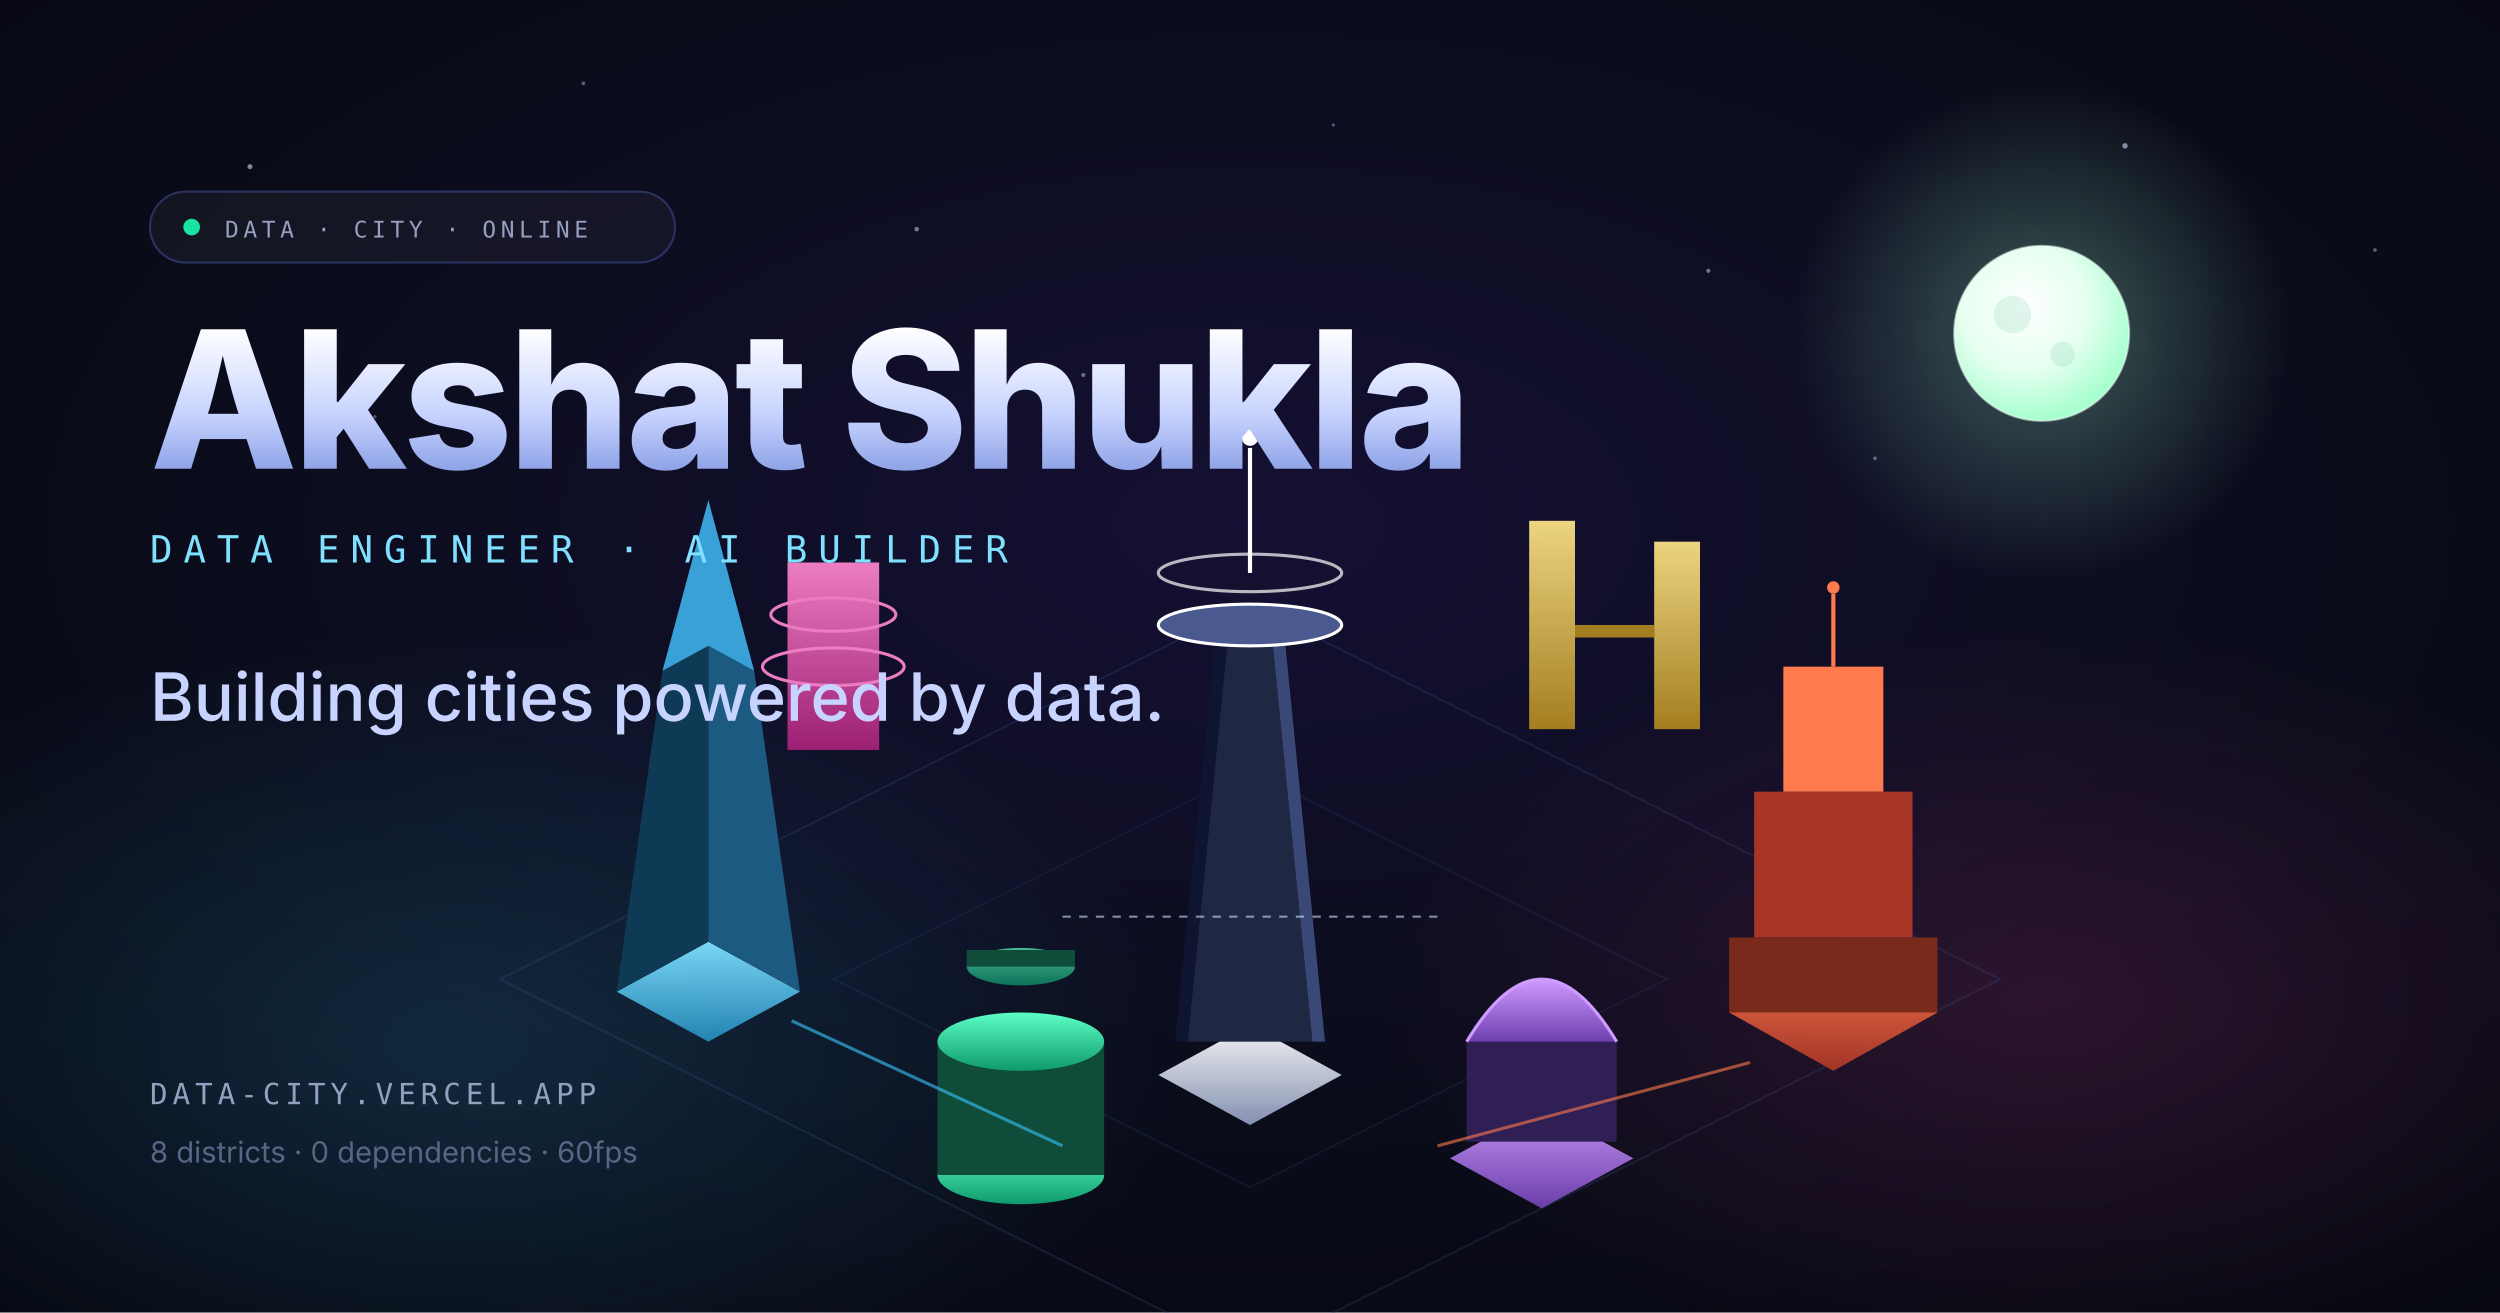
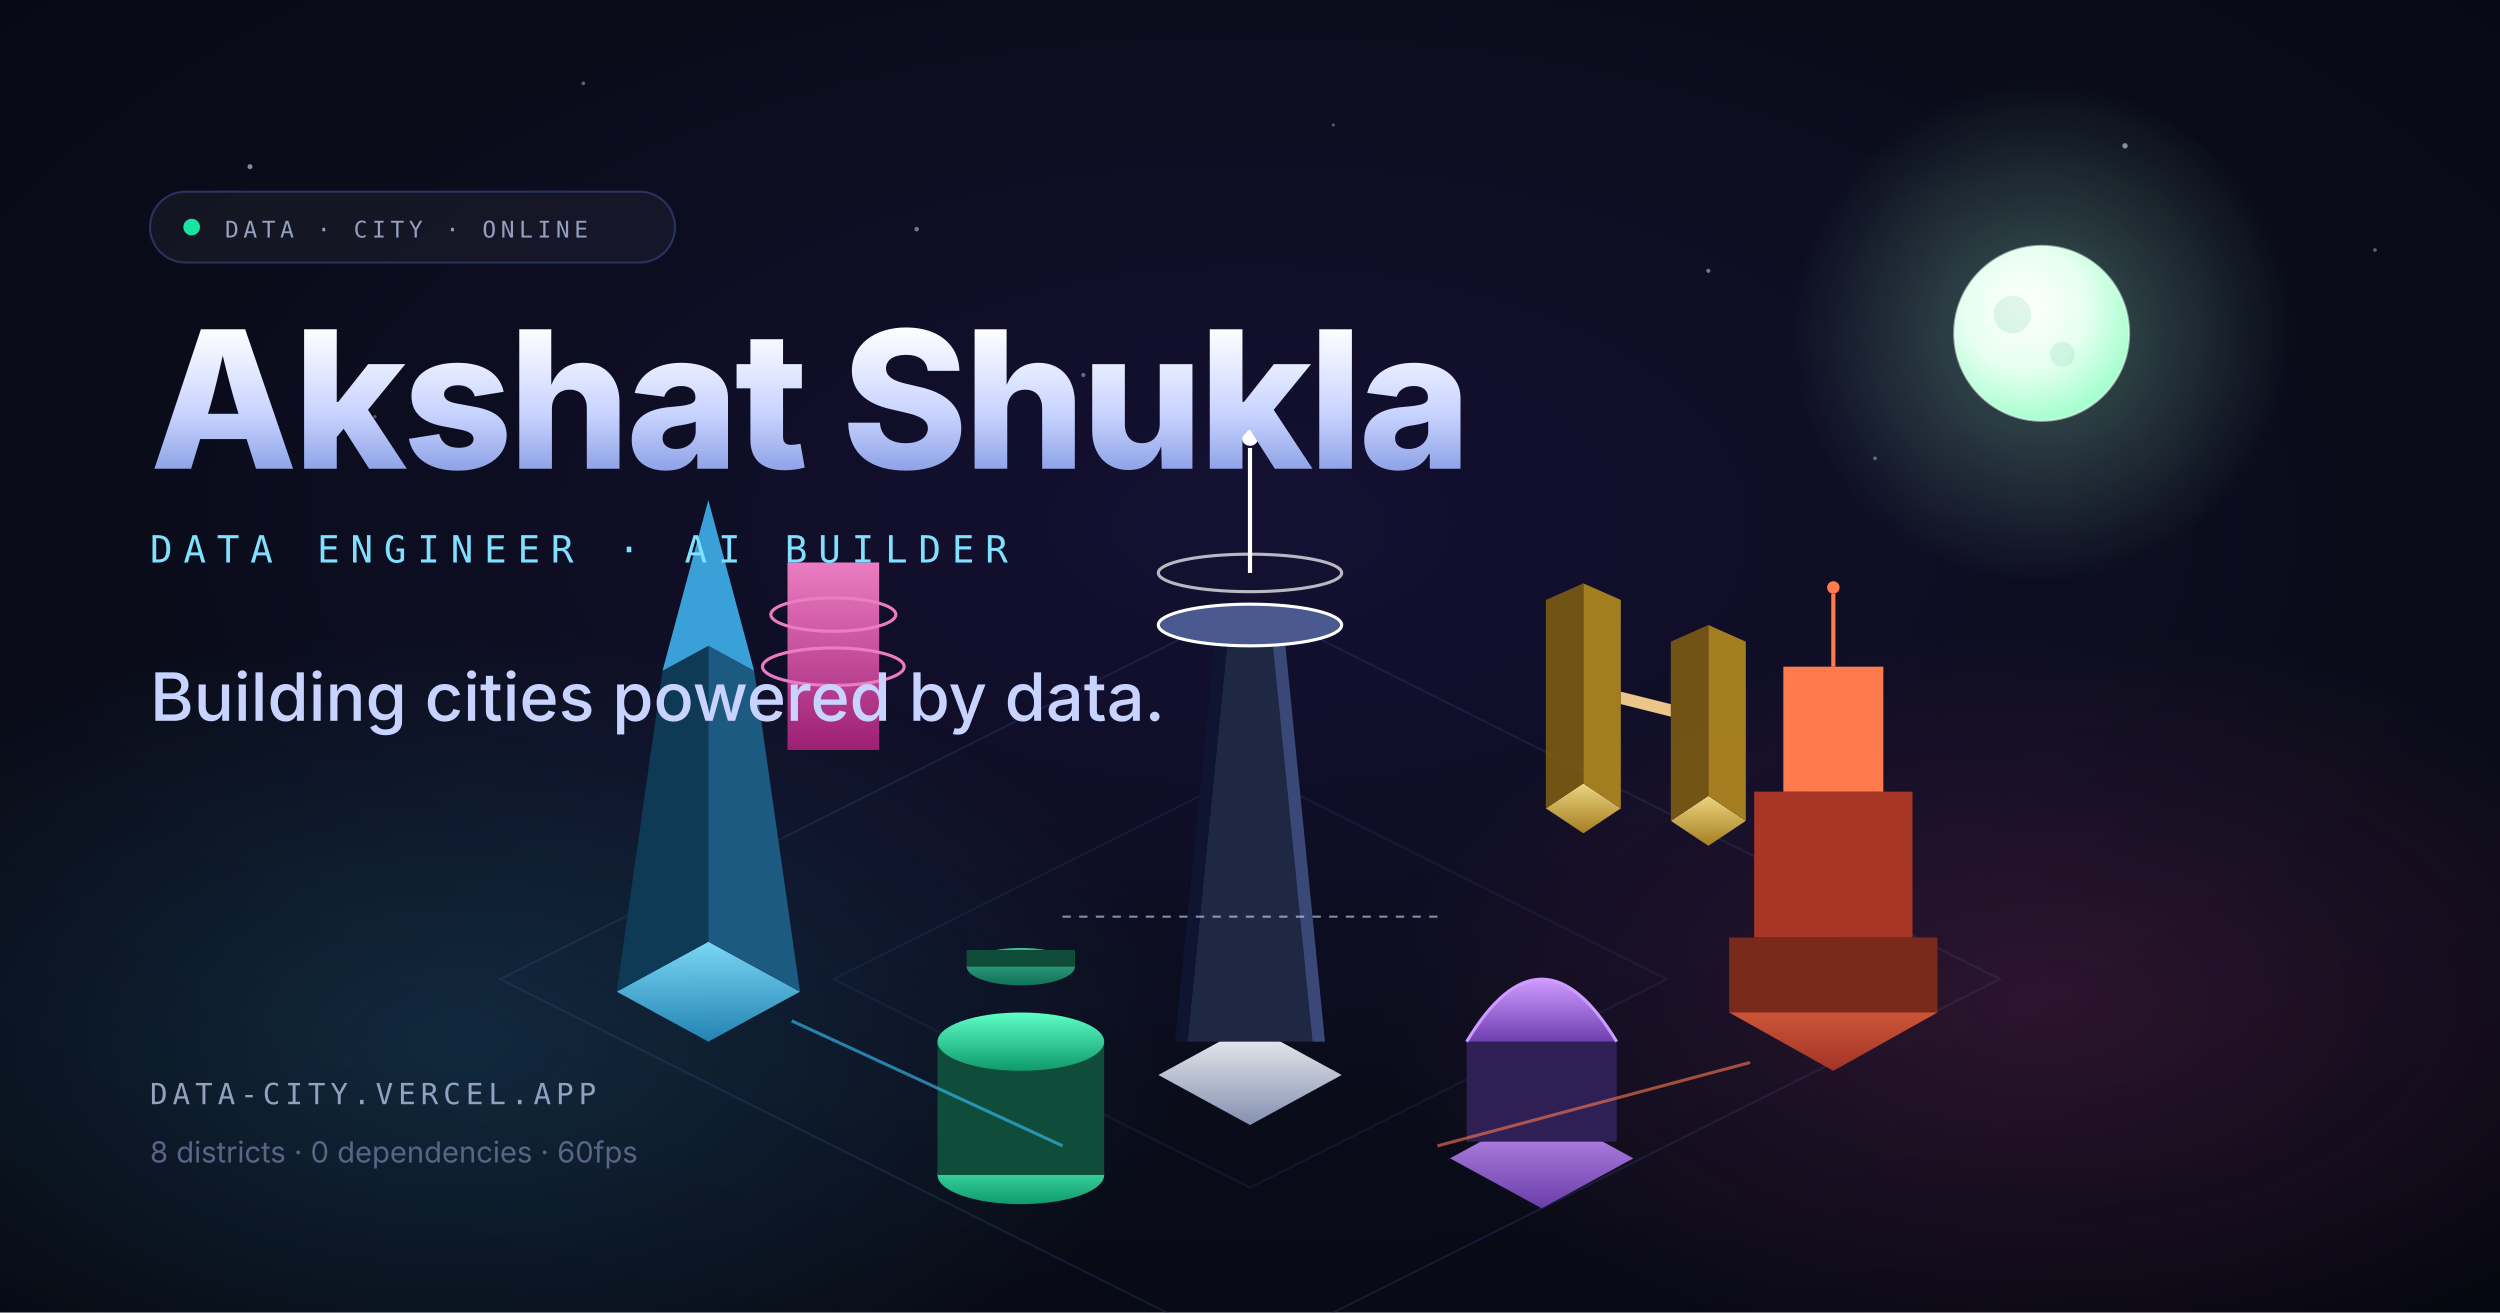
<svg xmlns="http://www.w3.org/2000/svg" viewBox="0 0 1200 630" width="1200" height="630">
  <defs>
    <radialGradient id="bg" cx="50%" cy="40%" r="80%">
      <stop offset="0%" stop-color="#141033" />
      <stop offset="55%" stop-color="#0a0c1a" />
      <stop offset="100%" stop-color="#06070f" />
    </radialGradient>
    <radialGradient id="lampL" cx="50%" cy="50%" r="50%">
      <stop offset="0%" stop-color="#39c6ff" stop-opacity="0.16" />
      <stop offset="100%" stop-color="#39c6ff" stop-opacity="0" />
    </radialGradient>
    <radialGradient id="lampR" cx="50%" cy="50%" r="50%">
      <stop offset="0%" stop-color="#ff48b0" stop-opacity="0.14" />
      <stop offset="100%" stop-color="#ff48b0" stop-opacity="0" />
    </radialGradient>
    <radialGradient id="moon" cx="40%" cy="35%" r="65%">
      <stop offset="0%" stop-color="#ffffff" />
      <stop offset="55%" stop-color="#e6fff0" />
      <stop offset="100%" stop-color="#a7ffcf" />
    </radialGradient>
    <radialGradient id="moonGlow" cx="50%" cy="50%" r="50%">
      <stop offset="0%" stop-color="#a7ffcf" stop-opacity="0.32" />
      <stop offset="100%" stop-color="#a7ffcf" stop-opacity="0" />
    </radialGradient>
    <linearGradient id="name" x1="0" y1="0" x2="0" y2="1">
      <stop offset="0%" stop-color="#ffffff" />
      <stop offset="60%" stop-color="#c8d4ff" />
      <stop offset="100%" stop-color="#8ea2e6" />
    </linearGradient>
    <linearGradient id="orange" x1="0" y1="0" x2="0" y2="1">
      <stop offset="0%" stop-color="#ff7a4d" />
      <stop offset="100%" stop-color="#a83626" />
    </linearGradient>
    <linearGradient id="cyan" x1="0" y1="0" x2="0" y2="1">
      <stop offset="0%" stop-color="#7fe0ff" />
      <stop offset="100%" stop-color="#2387b8" />
    </linearGradient>
    <linearGradient id="violet" x1="0" y1="0" x2="0" y2="1">
      <stop offset="0%" stop-color="#cf9bff" />
      <stop offset="100%" stop-color="#6e3fb0" />
    </linearGradient>
    <linearGradient id="green" x1="0" y1="0" x2="0" y2="1">
      <stop offset="0%" stop-color="#5dffc6" />
      <stop offset="100%" stop-color="#0f9a6c" />
    </linearGradient>
    <linearGradient id="amber" x1="0" y1="0" x2="0" y2="1">
      <stop offset="0%" stop-color="#ffe588" />
      <stop offset="100%" stop-color="#b08820" />
    </linearGradient>
    <linearGradient id="magenta" x1="0" y1="0" x2="0" y2="1">
      <stop offset="0%" stop-color="#ff86cf" />
      <stop offset="100%" stop-color="#a8217a" />
    </linearGradient>
    <linearGradient id="white" x1="0" y1="0" x2="0" y2="1">
      <stop offset="0%" stop-color="#ffffff" />
      <stop offset="100%" stop-color="#8a96b8" />
    </linearGradient>
  </defs>
  <rect width="1200" height="630" fill="url(#bg)" />
  <ellipse cx="220" cy="500" rx="350" ry="200" fill="url(#lampL)" />
  <ellipse cx="980" cy="480" rx="320" ry="180" fill="url(#lampR)" />
  <g fill="#cfe0ff">
    <circle cx="120" cy="80" r="1.2" opacity="0.6" />
    <circle cx="280" cy="40" r="0.9" opacity="0.4" />
    <circle cx="440" cy="110" r="1.1" opacity="0.5" />
    <circle cx="640" cy="60" r="0.8" opacity="0.35" />
    <circle cx="820" cy="130" r="1" opacity="0.5" />
    <circle cx="1020" cy="70" r="1.3" opacity="0.6" />
    <circle cx="1140" cy="120" r="0.9" opacity="0.4" />
    <circle cx="180" cy="200" r="0.8" opacity="0.35" />
    <circle cx="520" cy="180" r="1" opacity="0.45" />
    <circle cx="900" cy="220" r="0.9" opacity="0.4" />
  </g>
  <g>
    <circle cx="980" cy="160" r="120" fill="url(#moonGlow)" />
    <circle cx="980" cy="160" r="42" fill="url(#moon)" />
    <circle cx="980" cy="160" r="42" fill="none" stroke="#e6fff0" stroke-opacity="0.55" stroke-width="1" />
    <circle cx="966" cy="151" r="9" fill="#5fc99a" opacity="0.18" />
    <circle cx="990" cy="170" r="6" fill="#5fc99a" opacity="0.18" />
  </g>
  <g transform="translate(600 470)">
    <path d="M -360 0 L 0 -180 L 360 0 L 0 180 Z" fill="none" stroke="#3a4d8a" stroke-opacity="0.25" stroke-width="1" />
    <path d="M -200 0 L 0 -100 L 200 0 L 0 100 Z" fill="none" stroke="#3a4d8a" stroke-opacity="0.18" stroke-width="1" />
    <g transform="translate(-260 -10)">
      <polygon points="-44,16 0,-8 44,16 0,40" fill="url(#cyan)" opacity="0.95" />
      <polygon points="-44,16 0,-8 0,-150 -22,-138" fill="#0f3a55" />
      <polygon points="44,16 0,-8 0,-150 22,-138" fill="#1c5a82" />
      <polygon points="0,-150 -22,-138 0,-220 22,-138" fill="#3aa1d8" />
      <line x1="0" y1="-150" x2="0" y2="-150" stroke="#7fe0ff" stroke-width="1.5" />
    </g>
    <g transform="translate(-110 80)">
      <ellipse cx="0" cy="14" rx="40" ry="14" fill="url(#green)" />
      <rect x="-40" y="-50" width="80" height="64" fill="#0f4c3a" />
      <ellipse cx="0" cy="-50" rx="40" ry="14" fill="url(#green)" />
      <ellipse cx="0" cy="-86" rx="26" ry="9" fill="url(#green)" opacity="0.7" />
      <rect x="-26" y="-94" width="52" height="8" fill="#0f4c3a" />
    </g>
    <g transform="translate(0 30)">
      <polygon points="-44,16 0,-8 44,16 0,40" fill="url(#white)" opacity="0.95" />
      <polygon points="-30,0 -10,-200 10,-200 30,0" fill="#1f2842" />
      <polygon points="10,-200 30,0 36,0 16,-200" fill="#3a4878" />
      <polygon points="-30,0 -10,-200 -16,-200 -36,0" fill="#0f1530" />
      <ellipse cx="0" cy="-200" rx="44" ry="10" fill="#4a5a90" />
      <ellipse cx="0" cy="-200" rx="44" ry="10" fill="none" stroke="#ffffff" stroke-width="1.5" />
      <ellipse cx="0" cy="-225" rx="44" ry="9" fill="none" stroke="#ffffff" stroke-opacity="0.7" stroke-width="1.5" />
      <line x1="0" y1="-225" x2="0" y2="-285" stroke="#ffffff" stroke-width="2" />
      <circle cx="0" cy="-290" r="4" fill="#ffffff" />
    </g>
    <g transform="translate(140 70)">
      <polygon points="-44,16 0,-8 44,16 0,40" fill="url(#violet)" opacity="0.95" />
      <rect x="-36" y="-40" width="72" height="48" fill="#2f1f55" />
      <path d="M -36 -40 Q 0 -100 36 -40 Z" fill="url(#violet)" />
      <path d="M -36 -40 Q 0 -100 36 -40" fill="none" stroke="#cf9bff" stroke-width="1.5" />
    </g>
    <g transform="translate(280 0)">
      <polygon points="-50,16 0,-12 50,16 0,44" fill="url(#orange)" opacity="0.95" />
      <rect x="-50" y="-20" width="100" height="36" fill="#7a2a1a" />
      <rect x="-38" y="-90" width="76" height="70" fill="#a83626" />
      <rect x="-24" y="-150" width="48" height="60" fill="#ff7a4d" />
      <line x1="0" y1="-150" x2="0" y2="-185" stroke="#ff7a4d" stroke-width="2" />
      <circle cx="0" cy="-188" r="3" fill="#ff7a4d" />
    </g>
-     <g transform="translate(180 -120)" opacity="0.92">
-       <rect x="-46" y="-100" width="22" height="100" fill="url(#amber)" />
-       <rect x="14" y="-90" width="22" height="90" fill="url(#amber)" />
-       <rect x="-24" y="-50" width="38" height="6" fill="#b08820" />
+     <g transform="translate(190 -90)" opacity="0.92">
+       <g transform="translate(-30 0)">
+         <polygon points="-18,8 0,-4 18,8 0,20" fill="url(#amber)" />
+         <polygon points="-18,8 0,-4 0,-100 -18,-92" fill="#7a5a14" />
+         <polygon points="18,8 0,-4 0,-100 18,-92" fill="#b08820" />
+       </g>
+       <g transform="translate(30 6)">
+         <polygon points="-18,8 0,-4 18,8 0,20" fill="url(#amber)" />
+         <polygon points="-18,8 0,-4 0,-86 -18,-78" fill="#7a5a14" />
+         <polygon points="18,8 0,-4 0,-86 18,-78" fill="#b08820" />
+       </g>
+       <polygon points="-12,-48 12,-42 12,-36 -12,-42" fill="#ffd591" />
    </g>
    <g transform="translate(-200 -110)" opacity="0.92">
      <rect x="-22" y="-90" width="44" height="90" fill="url(#magenta)" />
      <ellipse cx="0" cy="-40" rx="34" ry="9" fill="none" stroke="#ff86cf" stroke-width="1.5" />
      <ellipse cx="0" cy="-65" rx="30" ry="8" fill="none" stroke="#ff86cf" stroke-width="1.5" />
    </g>
    <g opacity="0.6">
      <line x1="-220" y1="20" x2="-90" y2="80" stroke="#39c6ff" stroke-width="1.5" />
      <line x1="-90" y1="-30" x2="90" y2="-30" stroke="#cfe3ff" stroke-width="1" stroke-dasharray="4,4" />
      <line x1="90" y1="80" x2="240" y2="40" stroke="#ff7a4d" stroke-width="1.5" />
    </g>
  </g>
  <g font-family="Inter, system-ui, sans-serif">
    <g transform="translate(72 92)">
      <rect x="0" y="0" width="252" height="34" rx="17" fill="rgba(255,255,255,0.04)" stroke="#2a3260" />
      <circle cx="20" cy="17" r="4" fill="#19e3a0" />
      <text x="36" y="22" fill="#95a0c0" font-family="JetBrains Mono, monospace" font-size="11" letter-spacing="2.2">DATA · CITY · ONLINE</text>
    </g>
    <text x="72" y="225" fill="url(#name)" font-family="Sora, Inter, sans-serif" font-weight="800" font-size="92" letter-spacing="-2">Akshat Shukla</text>
    <text x="72" y="270" fill="#7fe0ff" font-family="JetBrains Mono, monospace" font-size="18" letter-spacing="5.2">DATA ENGINEER · AI BUILDER</text>
    <text x="72" y="346" fill="#c8d4ff" font-family="Sora, Inter, sans-serif" font-weight="500" font-size="32">Building cities powered by data.</text>
    <g transform="translate(72 530)">
      <text x="0" y="0" fill="#95a0c0" font-family="JetBrains Mono, monospace" font-size="14" letter-spacing="2.4">DATA-CITY.VERCEL.APP</text>
      <text x="0" y="28" fill="#5a6486" font-family="Inter, sans-serif" font-size="14">8 districts · 0 dependencies · 60fps</text>
    </g>
  </g>
</svg>
